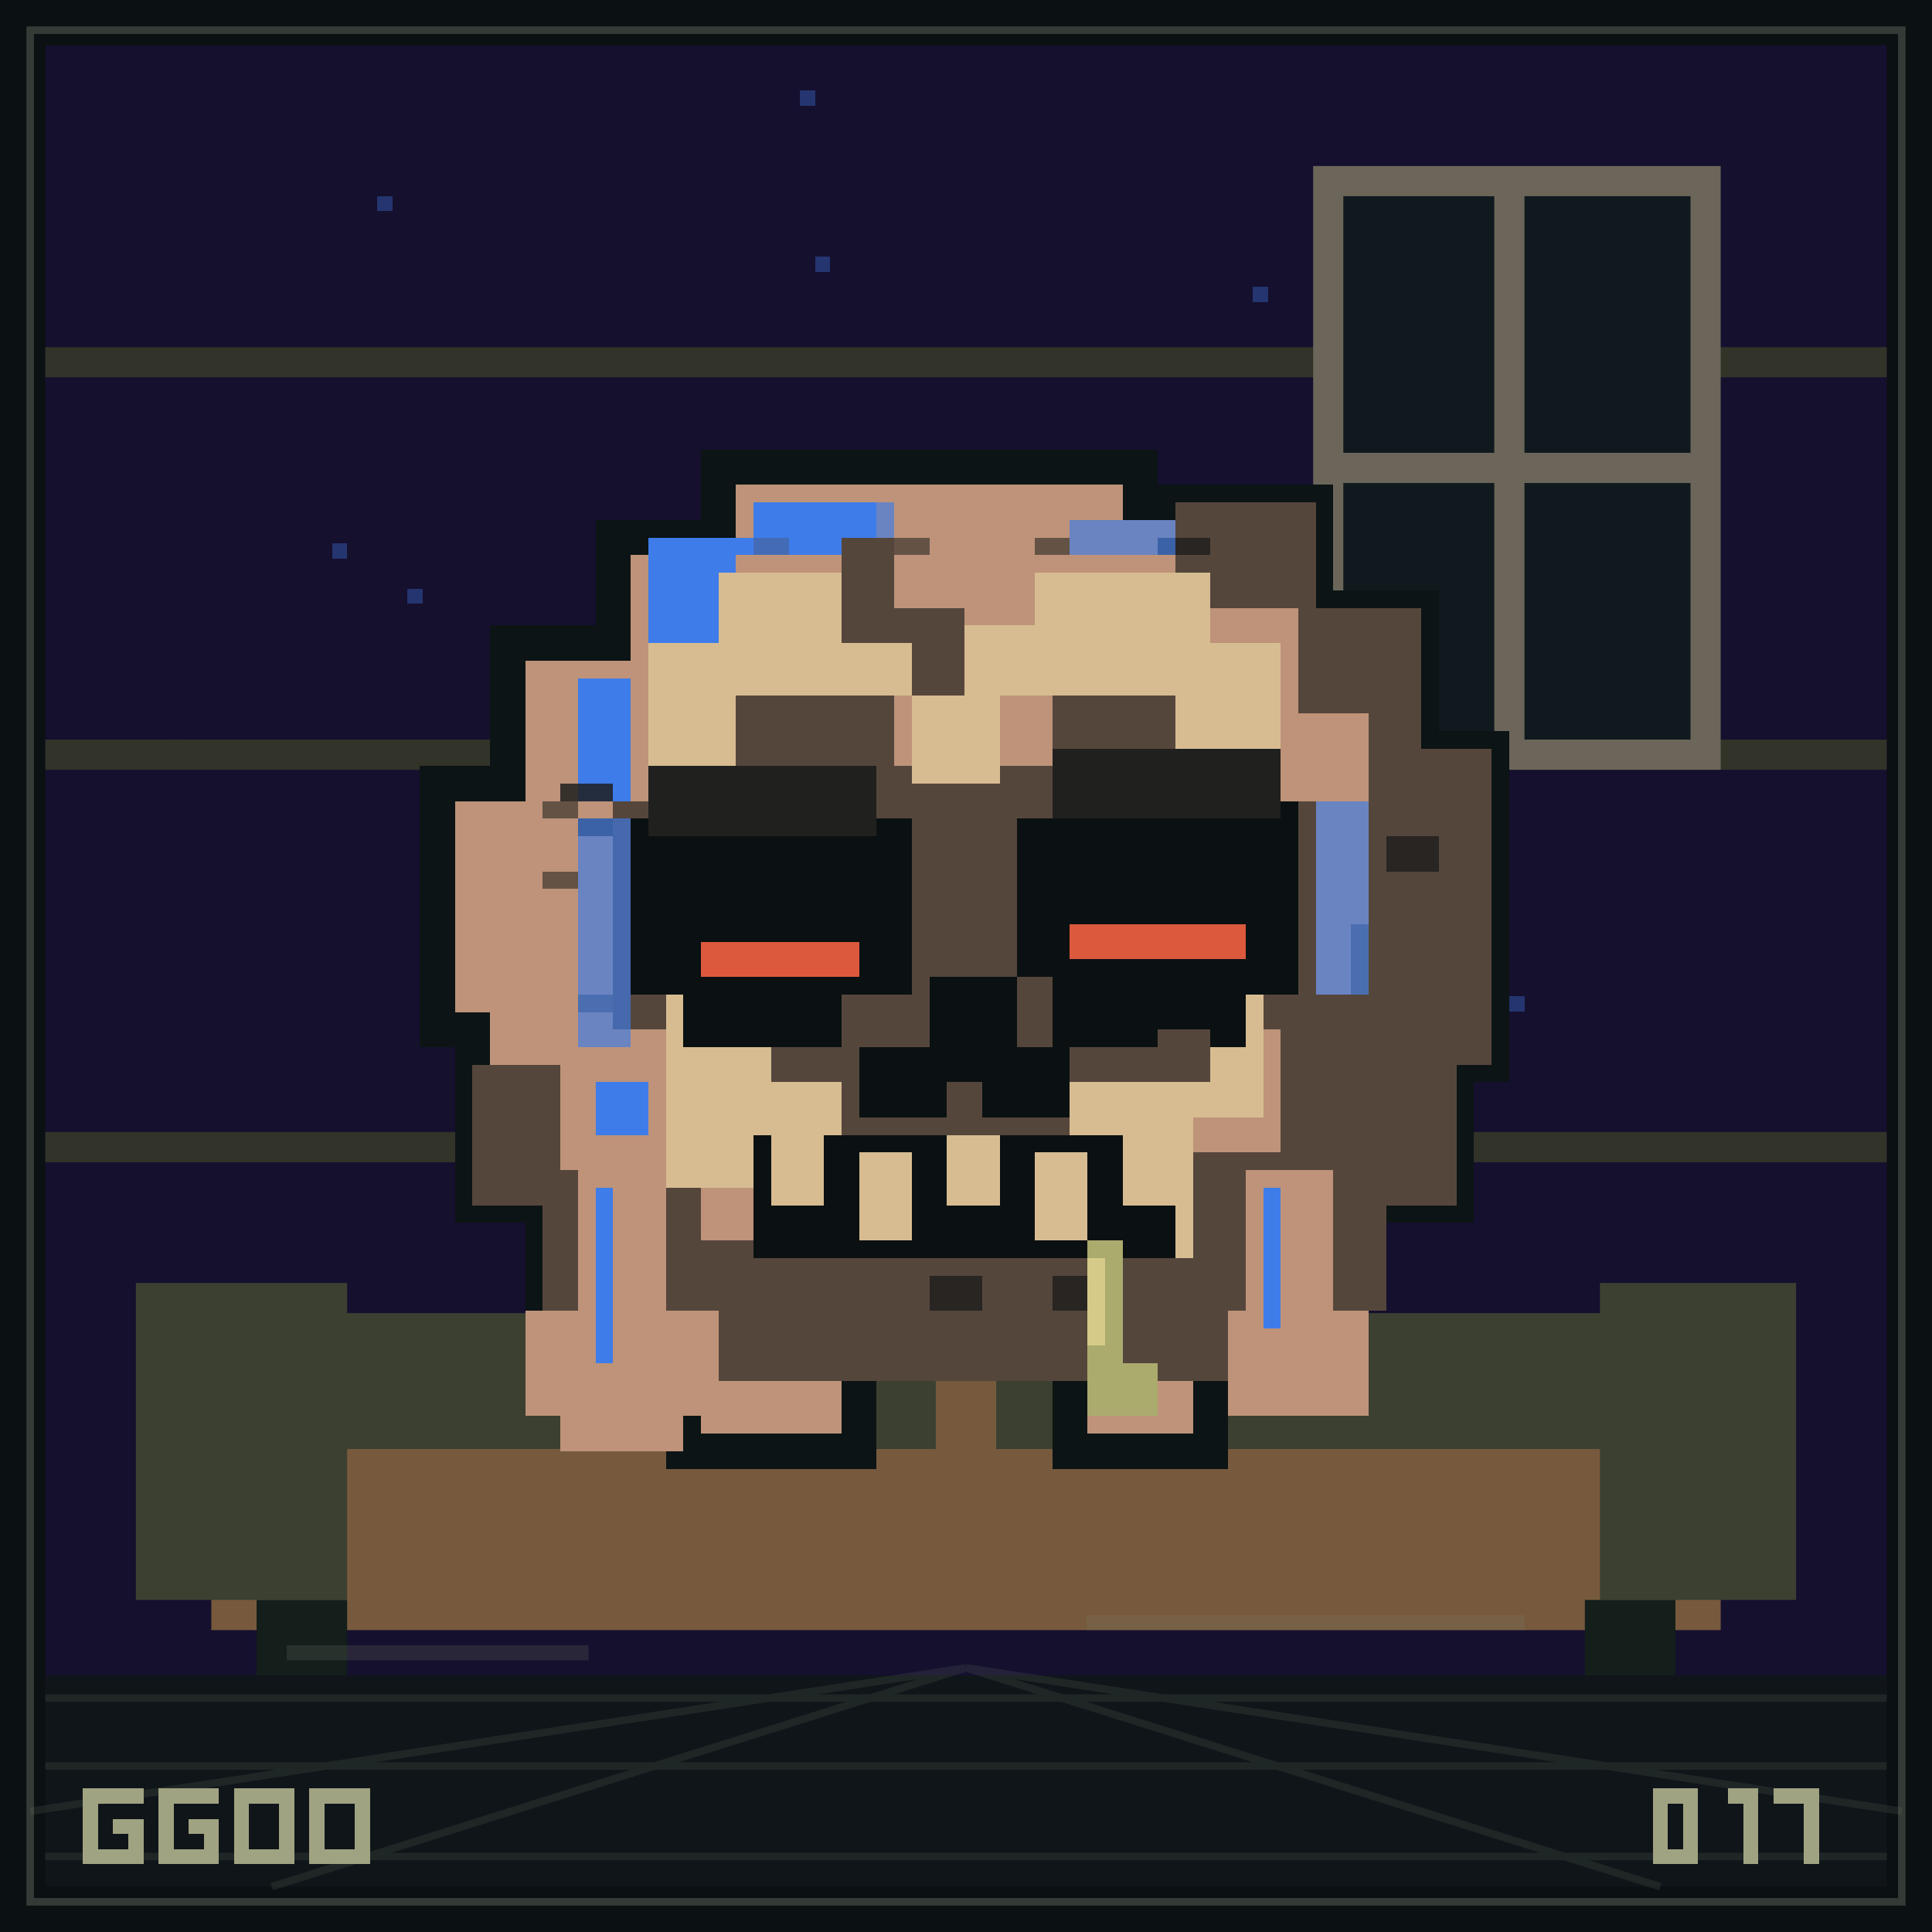
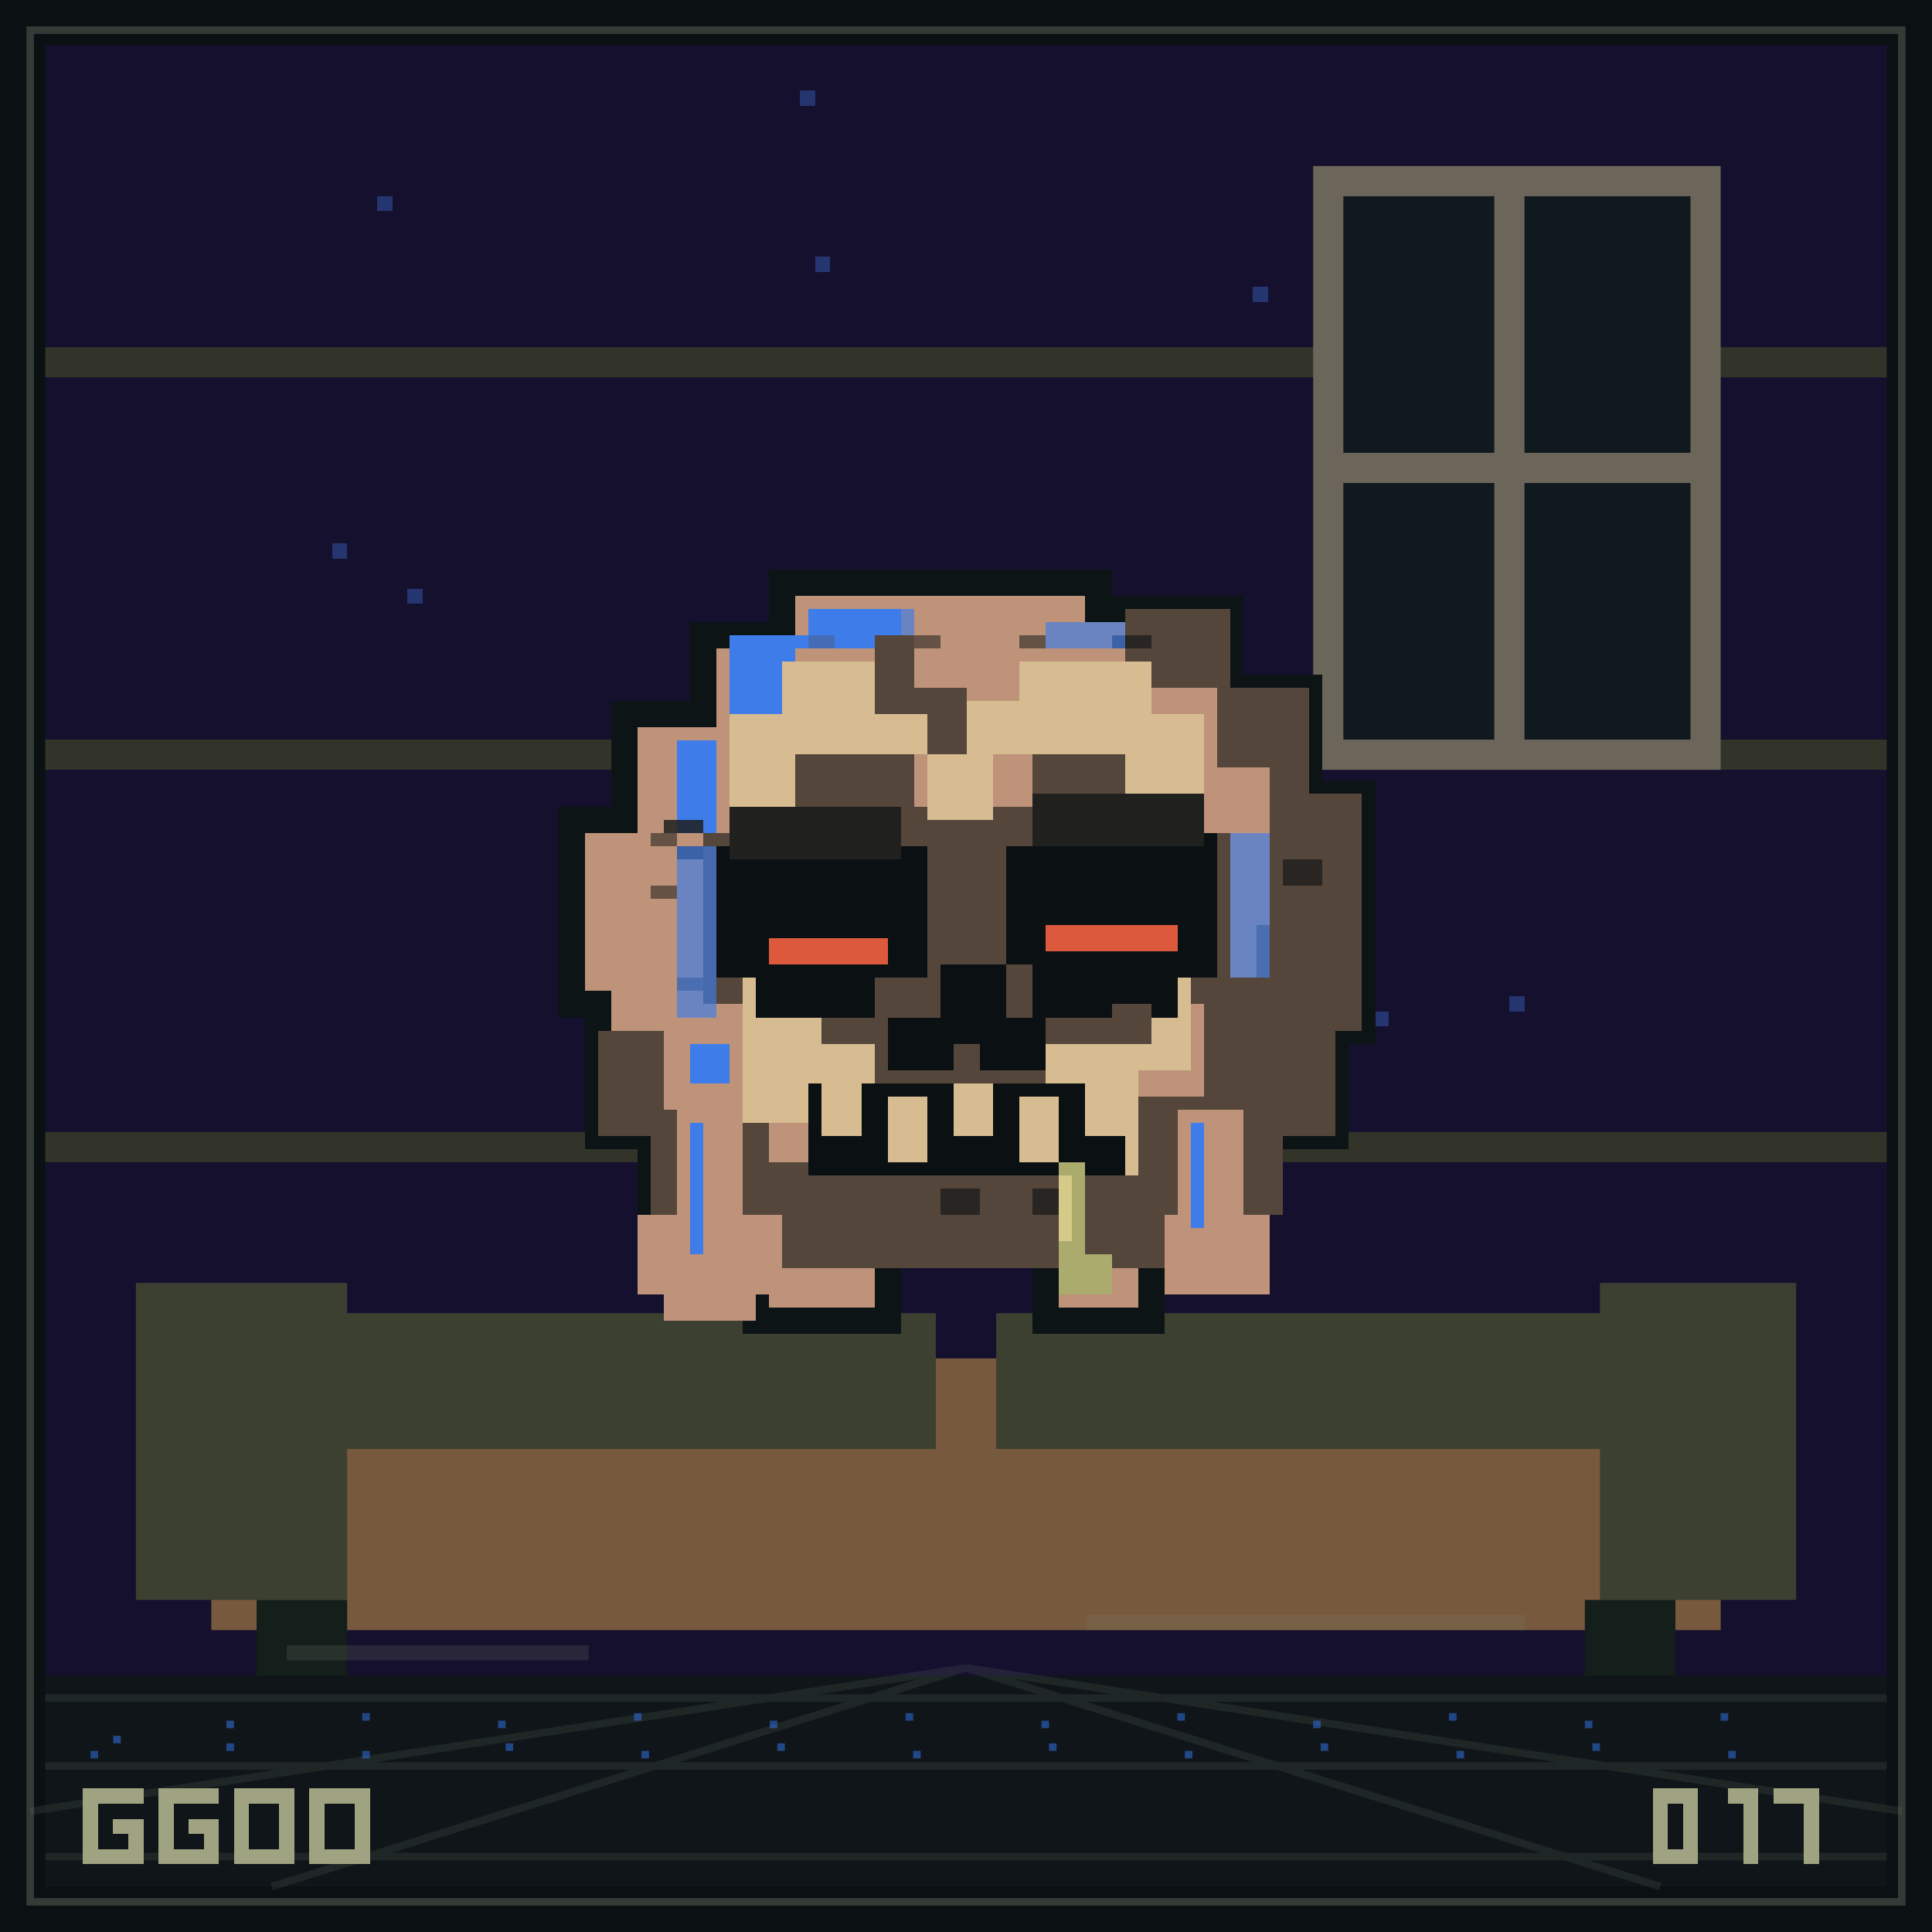
- <svg xmlns="http://www.w3.org/2000/svg" width="512" height="512" viewBox="0 0 512 512" role="img">
+ <svg xmlns="http://www.w3.org/2000/svg" width="512" height="512" viewBox="0 0 512 512" role="img" data-mint-block="52753188">
  <rect width="512" height="512" fill="#0b1012" />
  <rect x="12" y="12" width="488" height="438" fill="#15102e" />
  <g shape-rendering="crispEdges" opacity=".35">
    <rect x="232" y="280" width="4" height="4" fill="#3e7ce9" />
    <rect x="428" y="112" width="4" height="4" fill="#3e7ce9" />
    <rect x="216" y="68" width="4" height="4" fill="#3e7ce9" />
    <rect x="312" y="264" width="4" height="4" fill="#3e7ce9" />
    <rect x="392" y="200" width="4" height="4" fill="#3e7ce9" />
    <rect x="44" y="196" width="4" height="4" fill="#3e7ce9" />
    <rect x="108" y="156" width="4" height="4" fill="#3e7ce9" />
    <rect x="364" y="268" width="4" height="4" fill="#3e7ce9" />
    <rect x="400" y="264" width="4" height="4" fill="#3e7ce9" />
    <rect x="88" y="144" width="4" height="4" fill="#3e7ce9" />
    <rect x="192" y="272" width="4" height="4" fill="#3e7ce9" />
    <rect x="332" y="76" width="4" height="4" fill="#3e7ce9" />
    <rect x="212" y="24" width="4" height="4" fill="#3e7ce9" />
    <rect x="100" y="52" width="4" height="4" fill="#3e7ce9" />
    <rect x="344" y="196" width="4" height="4" fill="#3e7ce9" />
    <rect x="160" y="300" width="4" height="4" fill="#3e7ce9" />
    <animate attributeName="opacity" values=".25;.5;.25" dur="6s" repeatCount="indefinite" />
  </g>
  <path fill="#323329" d="M12 92h488v8H12zm0 104h488v8H12zm0 104h488v8H12z" />
  <path fill="#10191e" d="M352 48h100v152H352z" />
  <path stroke="#6b6659" fill="none" stroke-width="8" d="M352 48h100v152H352zM400 48v152m-48-76h100" />
  <path fill="#775a3d" d="M56 360h400v72H56z" />
  <path fill="#3c4031" d="M36 340h56v84H36zm388 0h52v84h-52zM88 348h160v36H88zm176 0h160v36H264z" />
  <path fill="#141e1b" d="M68 424h24v20H68zm352 0h24v20h-24z" />
  <path fill="#101519" d="M12 444h488v56H12z" />
  <path stroke="#647264" stroke-width="2" opacity=".18" d="M12 450h488M12 468h488M12 492h488M256 442L72 500m184-58 184 58M256 442L8 480m248-38 248 38" />
  <path fill="#777c69" opacity=".2" d="M76 436h80v4H76zm212-8h116v4H288z" />
-   <g transform="translate(102 82) scale(4.8)" shape-rendering="crispEdges">
+   <g opacity=".55">
+     <rect x="30" y="460" width="2" height="2" fill="#3472e3" />
+     <rect x="60" y="456" width="2" height="2" fill="#3472e3" />
+     <rect x="96" y="454" width="2" height="2" fill="#3070e0" />
+     <rect x="132" y="456" width="2" height="2" fill="#3070e0" />
+     <rect x="168" y="454" width="2" height="2" fill="#3070e0" />
+     <rect x="204" y="456" width="2" height="2" fill="#3070e0" />
+     <rect x="240" y="454" width="2" height="2" fill="#3070e0" />
+     <rect x="276" y="456" width="2" height="2" fill="#3070e0" />
+     <rect x="312" y="454" width="2" height="2" fill="#3070e0" />
+     <rect x="348" y="456" width="2" height="2" fill="#3070e0" />
+     <rect x="384" y="454" width="2" height="2" fill="#3070e0" />
+     <rect x="420" y="456" width="2" height="2" fill="#3070e0" />
+     <rect x="456" y="454" width="2" height="2" fill="#3070e0" />
+     <rect x="24" y="464" width="2" height="2" fill="#3070e0" />
+     <rect x="60" y="462" width="2" height="2" fill="#3070e0" />
+     <rect x="96" y="464" width="2" height="2" fill="#3070e0" />
+     <rect x="134" y="462" width="2" height="2" fill="#3171e1" />
+     <rect x="170" y="464" width="2" height="2" fill="#3171e1" />
+     <rect x="206" y="462" width="2" height="2" fill="#3171e1" />
+     <rect x="242" y="464" width="2" height="2" fill="#3171e1" />
+     <rect x="278" y="462" width="2" height="2" fill="#3171e1" />
+     <rect x="314" y="464" width="2" height="2" fill="#3171e1" />
+     <rect x="350" y="462" width="2" height="2" fill="#3171e1" />
+     <rect x="386" y="464" width="2" height="2" fill="#3171e1" />
+     <rect x="422" y="462" width="2" height="2" fill="#3171e1" />
+     <rect x="458" y="464" width="2" height="2" fill="#3171e1" />
+   </g>
+   <g transform="translate(141 123) scale(3.6)" shape-rendering="crispEdges">
    <g transform="translate(32 32) scale(0.97) translate(-32 -32)">
      <g>
-         <animateTransform attributeName="transform" type="translate" values="0 0;2 -2;0 -4;-2 -2;0 0" dur="6s" begin="-1s" repeatCount="indefinite" />
+         <animateMotion path="M12 0a12 9 0 1 1-24 0a12 9 0 1 1 24 0" dur="6s" begin="-1s" repeatCount="indefinite" />
        <g>
          <animateTransform attributeName="transform" type="rotate" values="0 32 34;-360 32 34" dur="6s" begin="-1s" repeatCount="indefinite" />
          <g transform="translate(32 50)">
            <g>
              <animateTransform attributeName="transform" type="scale" values="1 1;1.08 .92;1 1;.94 1.06;1 1" dur="4s" repeatCount="indefinite" />
              <g transform="translate(-32 -50)">
                <path d="M18 8h24v2h10v6h6v8h4v18h-2v8h-6v6h-8v8h-8v-5H26v5H16v-8H8v-6H4V40H2V26h4V18h6v-6h6z" fill="#be9379" stroke="#0c1415" stroke-width="2" />
                <path fill="#55463c" d="M44 10h8v6h6v8h4v18h-2v8h-4v6h-8v4H18v-4H8v-6H4v-8h5v6h8v4h25v-5h8v-9h5V22h-4v-6h-7z" />
                <path fill="#3e7ce9" d="M14 18h5v-5h8v-3h-7v2h-6zm-4 9h3v-7h-3zm1 16h3v5h-3z" />
                <g opacity=".85">
                  <rect x="9" y="26" width="3" height="1" fill="#20201f" />
                  <rect x="55" y="38" width="2" height="2" fill="#55463c" />
                  <rect x="28" y="12" width="2" height="1" fill="#55463c" />
                  <rect x="37" y="54" width="3" height="2" fill="#20201f" />
                  <rect x="8" y="31" width="2" height="1" fill="#55463c" />
                  <rect x="57" y="36" width="2" height="2" fill="#55463c" />
                  <rect x="43" y="12" width="3" height="1" fill="#20201f" />
                  <rect x="30" y="54" width="2" height="2" fill="#55463c" />
                  <rect x="10" y="38" width="2" height="1" fill="#55463c" />
                  <rect x="56" y="29" width="3" height="2" fill="#20201f" />
                  <rect x="36" y="12" width="2" height="1" fill="#55463c" />
                  <rect x="33" y="54" width="2" height="2" fill="#55463c" />
                  <rect x="10" y="28" width="3" height="1" fill="#20201f" />
                  <rect x="54" y="34" width="2" height="2" fill="#55463c" />
                  <rect x="20" y="12" width="2" height="1" fill="#55463c" />
                  <rect x="30" y="54" width="3" height="2" fill="#20201f" />
                  <rect x="8" y="27" width="2" height="1" fill="#55463c" />
                  <rect x="54" y="36" width="2" height="2" fill="#55463c" />
                </g>
                <g transform="translate(32 34)">
                  <g>
                    <animateTransform attributeName="transform" type="scale" values="1 1;.97 1.03;1 1;1.03 .97;1 1" dur="4s" repeatCount="indefinite" />
                    <g transform="translate(-32 -34)">
                      <path fill="#55463c" d="M16 20h12v5h9v-5h11v7h4v13h-8v6H20v-6h-8V27h4z" />
                      <path fill="#d7bc92" d="M18 14h10v3h8v-3h10v4h4v8h-6v-5H34v5h-5v-5H19v5h-5v-8h4zM15 38h6v5h4v4h13v-4h5v-5h6v7h-4v8H20v-4h-5z" />
                      <path fill="#3e7ce9" opacity=".65" d="M20 10h8v3h-8zm18 1h6v2h-6zM10 28h3v13h-3zm42-1h3v11h-3z" />
                      <path fill="#0b1112" d="M15 25h11v3h3v10h-4v3h-9v-3h-3V28h2zM38 24h10v3h3v11h-3v3H37v-4h-2V28h3zM30 37h5v4h3v4h-5v-2h-2v2h-5v-4h4zM20 46h24v7H20z" />
                      <g fill="#dc593d">
                        <path d="M17 35h9v2h-9zm21-1h10v2H38z" />
                        <animate attributeName="opacity" values="1;1;0;1;1" keyTimes="0;.32;.37;.42;1" dur="6s" repeatCount="indefinite" />
                        <animateTransform attributeName="transform" type="translate" values="0 0;1 0;0 0;-1 0;0 0" dur="4s" repeatCount="indefinite" />
                      </g>
                      <path fill="#20201f" d="M14 25h13v4H14zm23-1h13v4H37z" />
                      <g>
                        <path fill="#d7bc92" d="M21 46h3v4h-3zm5 1h3v5h-3zm5-1h3v4h-3zm5 1h3v5h-3zm5-2h3v5h-3z" />
                        <animateTransform attributeName="transform" type="translate" values="0 0;0 1;0 0;0 -1;0 0" dur="3s" repeatCount="indefinite" />
                      </g>
                      <path fill="#55463c" d="M25 12h3v4h4v5h-3v-3h-4zm18 28h3v3h-3z" />
                    </g>
                  </g>
                </g>
                <path fill="#be9379" d="M10 46h5v10h3v6h-2v2H9v-2H7v-6h3zM48 48h5v8h2v6h-8v-6h1z">
                  <animate attributeName="d" values="M10 46h5v10h3v6h-2v2H9v-2H7v-6h3zM48 48h5v8h2v6h-8v-6h1z;M10 46h5v13h3v6h-2v2H9v-2H7v-6h3zM48 48h5v6h2v6h-8v-6h1z;M10 46h5v10h3v6h-2v2H9v-2H7v-6h3zM48 48h5v8h2v6h-8v-6h1z;M10 46h5v7h3v6h-2v2H9v-2H7v-6h3zM48 48h5v11h2v6h-8v-6h1z;M10 46h5v10h3v6h-2v2H9v-2H7v-6h3zM48 48h5v8h2v6h-8v-6h1z" dur="4s" repeatCount="indefinite" />
                </path>
                <path fill="#3e7ce9" d="M11 49h1v10h-1zm38 0h1v8h-1z" />
                <path fill="#aaab6d" d="M39 52h2v7h2v3h-4z" />
                <path fill="#d5ca88" d="M39 53h1v5h-1z" />
              </g>
            </g>
          </g>
        </g>
      </g>
    </g>
  </g>
  <g fill="#a0a381" shape-rendering="crispEdges">
    <path d="M22 474h16v4H26v12h8v-4h-4v-4h8v12H22zM42 474h16v4H46v12h8v-4h-4v-4h8v12H42zM62 474h16v20H62zm4 4v12h8v-12zM82 474h16v20H82zm4 4v12h8v-12z" fill-rule="evenodd" />
    <path transform="translate(438 474)" d="M0 0h12v20H0zm4 4v12h4V4z" fill-rule="evenodd" />
    <path transform="translate(454 474)" d="M4 0h8v20H8V4H4z" fill-rule="evenodd" />
    <path transform="translate(470 474)" d="M0 0h12v20H8V4H0z" fill-rule="evenodd" />
  </g>
  <path d="M8 8h496v496H8z" stroke="#687062" stroke-opacity=".45" stroke-width="2" fill="none" />
</svg>
